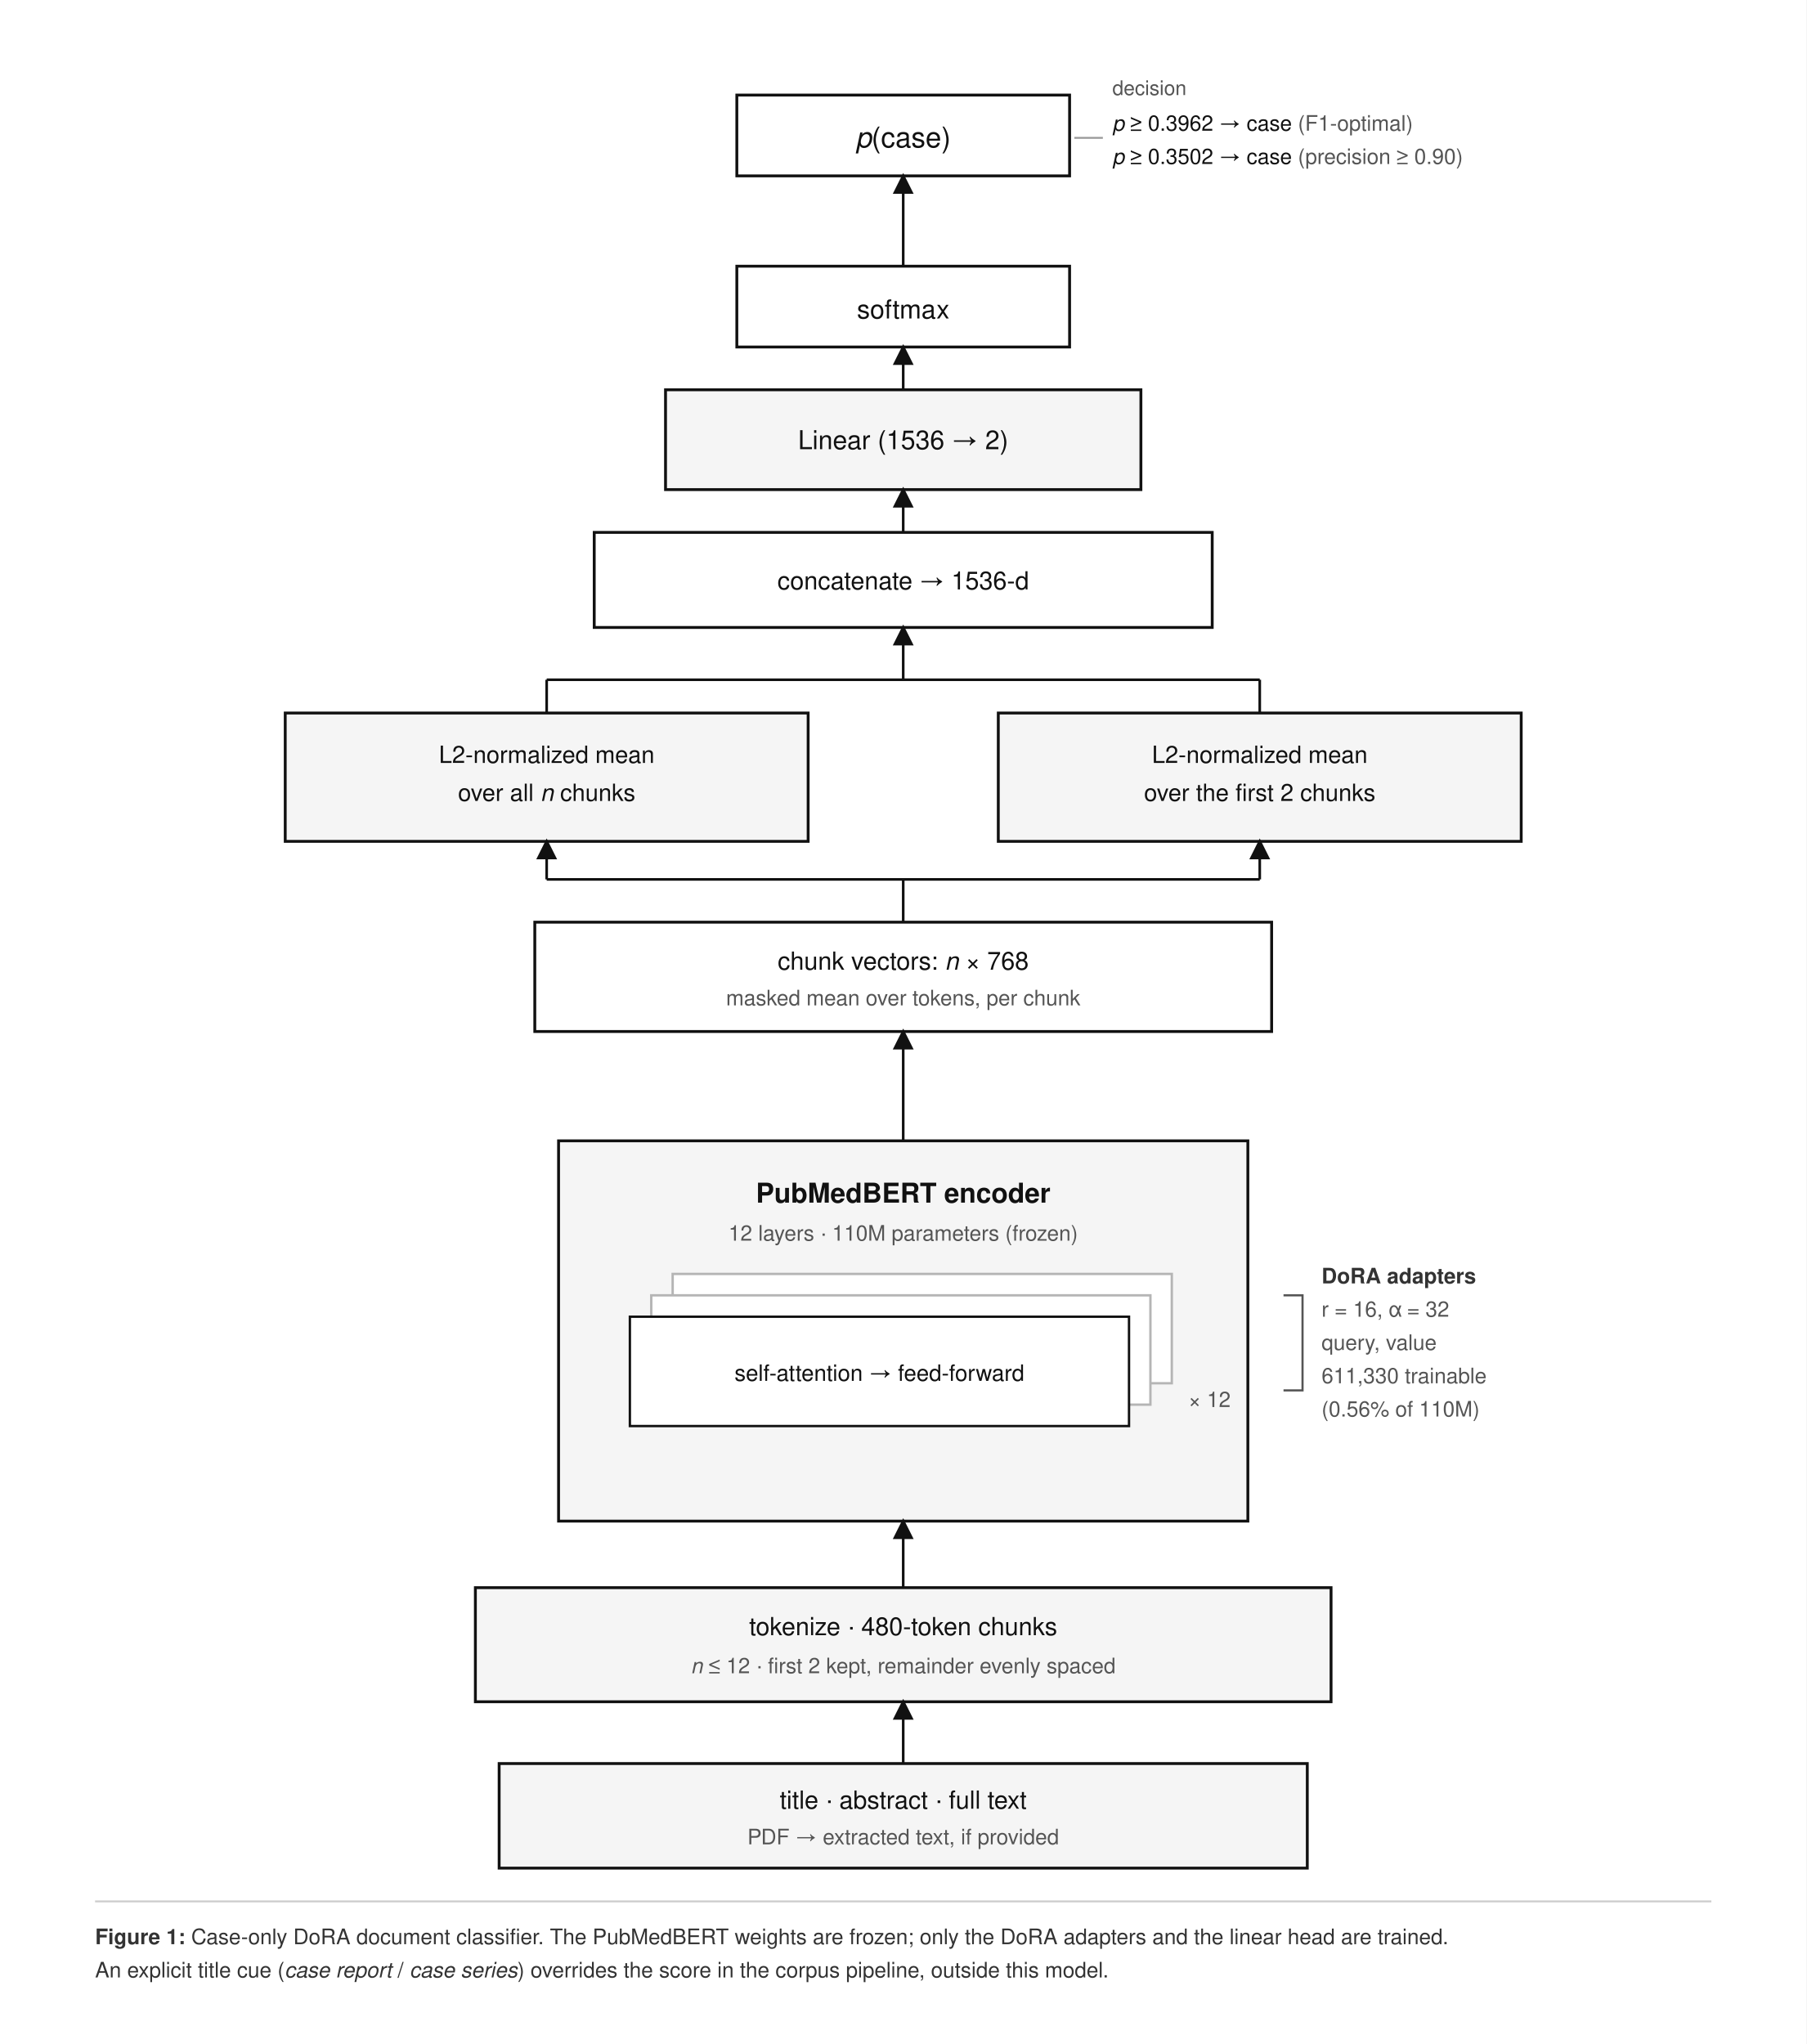
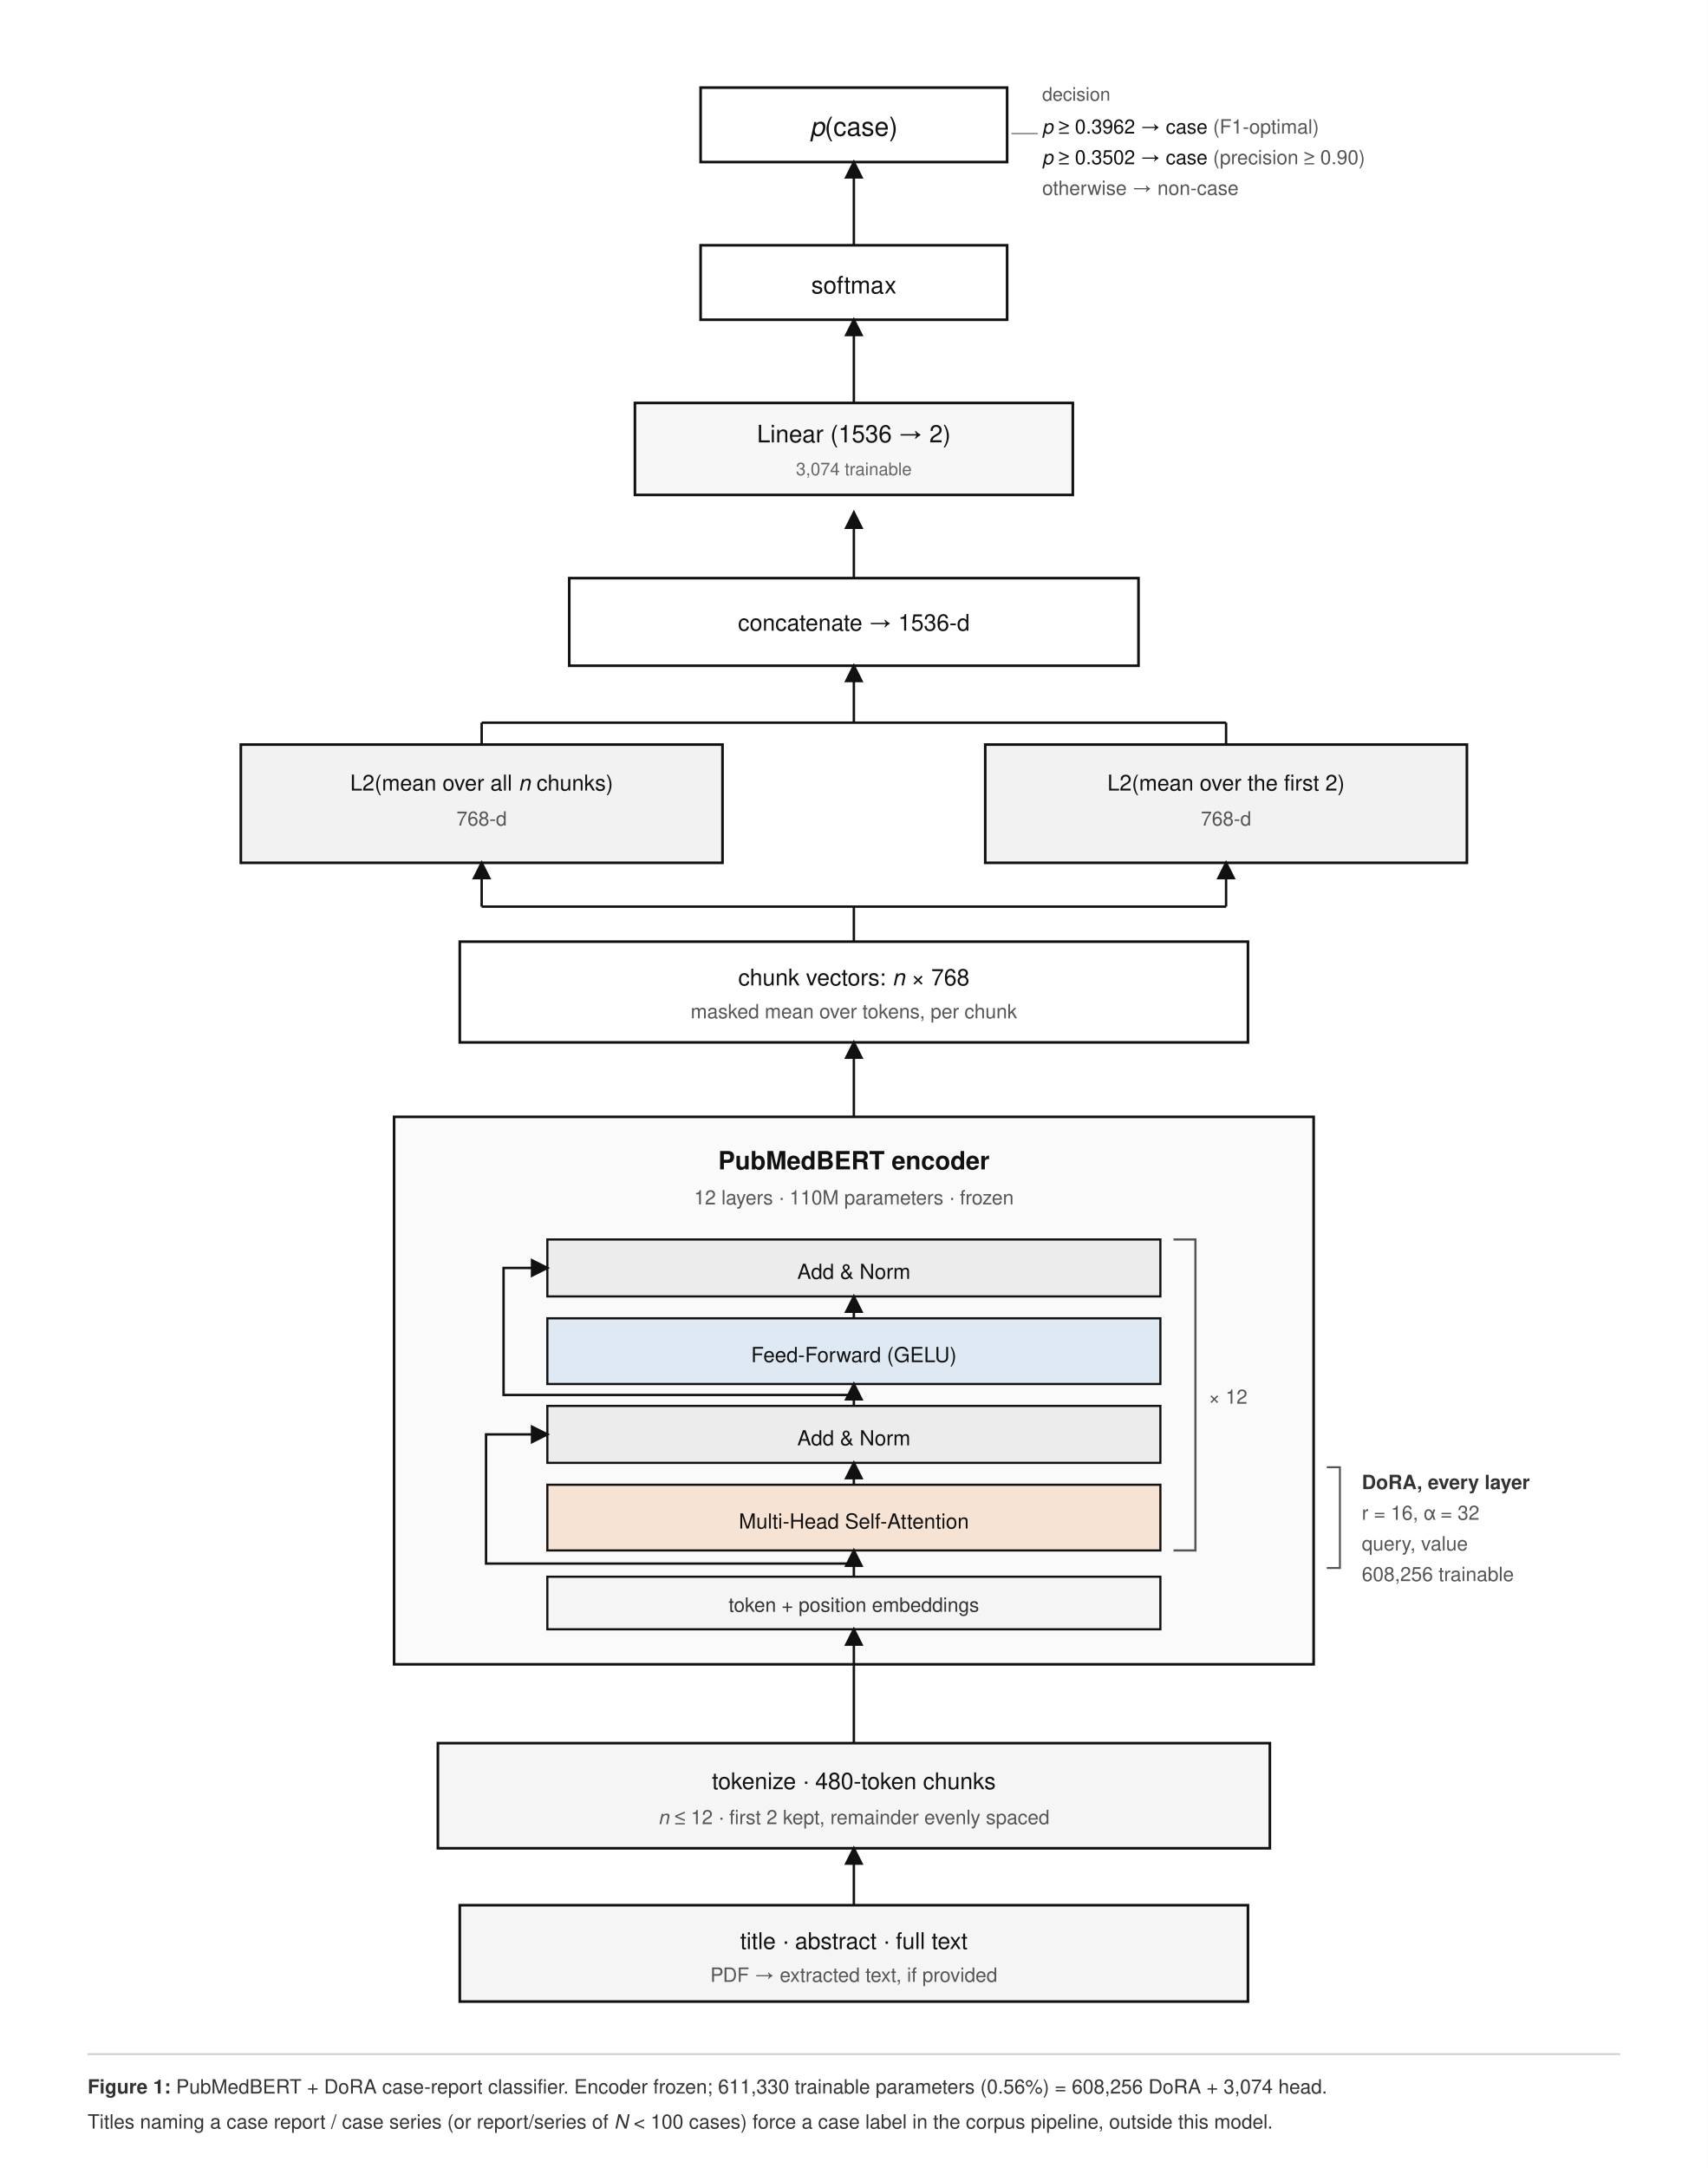
- <svg xmlns="http://www.w3.org/2000/svg" width="760" height="860" viewBox="0 0 760 860" role="img" aria-label="Figure 1: Case-only DoRA document classifier architecture">
-   <rect width="760" height="860" fill="#ffffff" />
+ <svg xmlns="http://www.w3.org/2000/svg" width="780" height="990" viewBox="0 0 780 990" role="img" aria-label="Figure 1: PubMedBERT + DoRA case-report classifier architecture">
+   <rect width="780" height="990" fill="#ffffff" />
  <g font-family="Helvetica Neue, Helvetica, Arial, sans-serif" fill="#111111">
-     <rect x="310" y="40" width="140" height="34" fill="#ffffff" stroke="#111111" stroke-width="1.2" />
-     <text x="380" y="62" font-size="12" text-anchor="middle">
+     <rect x="320" y="40" width="140" height="34" fill="#ffffff" stroke="#111111" stroke-width="1.2" />
+     <text x="390" y="62" font-size="12" text-anchor="middle">
      <tspan font-style="italic">p</tspan>(case)</text>
-     <text x="468" y="40" font-size="8.5" fill="#555555">decision</text>
-     <text x="468" y="55" font-size="9">
+     <line x1="462" y1="61" x2="474" y2="61" stroke="#999999" stroke-width="0.8" />
+     <text x="476" y="46" font-size="8.5" fill="#555555">decision</text>
+     <text x="476" y="61" font-size="9">
      <tspan font-style="italic">p</tspan> ≥ 0.3962 → case <tspan fill="#555555">(F1-optimal)</tspan>
    </text>
-     <text x="468" y="69" font-size="9">
+     <text x="476" y="75" font-size="9">
      <tspan font-style="italic">p</tspan> ≥ 0.3502 → case <tspan fill="#555555">(precision ≥ 0.90)</tspan>
    </text>
-     <line x1="452" y1="58" x2="464" y2="58" stroke="#999999" stroke-width="0.8" />
-     <rect x="310" y="112" width="140" height="34" fill="#ffffff" stroke="#111111" stroke-width="1.2" />
-     <text x="380" y="134" font-size="11" text-anchor="middle">softmax</text>
-     <rect x="280" y="164" width="200" height="42" fill="#f5f5f5" stroke="#111111" stroke-width="1.2" />
-     <text x="380" y="189" font-size="11" text-anchor="middle">Linear (1536 → 2)</text>
-     <rect x="250" y="224" width="260" height="40" fill="#ffffff" stroke="#111111" stroke-width="1.2" />
-     <text x="380" y="248" font-size="10.5" text-anchor="middle">concatenate → 1536-d</text>
-     <rect x="120" y="300" width="220" height="54" fill="#f5f5f5" stroke="#111111" stroke-width="1.2" />
-     <text x="230" y="321" font-size="10" text-anchor="middle">L2-normalized mean</text>
-     <text x="230" y="337" font-size="10" text-anchor="middle">over all <tspan font-style="italic">n</tspan> chunks</text>
-     <rect x="420" y="300" width="220" height="54" fill="#f5f5f5" stroke="#111111" stroke-width="1.2" />
-     <text x="530" y="321" font-size="10" text-anchor="middle">L2-normalized mean</text>
-     <text x="530" y="337" font-size="10" text-anchor="middle">over the first 2 chunks</text>
-     <rect x="225" y="388" width="310" height="46" fill="#ffffff" stroke="#111111" stroke-width="1.2" />
-     <text x="380" y="408" font-size="10.5" text-anchor="middle">chunk vectors: <tspan font-style="italic">n</tspan> × 768</text>
-     <text x="380" y="423" font-size="9" text-anchor="middle" fill="#555555">masked mean over tokens, per chunk</text>
-     <rect x="235" y="480" width="290" height="160" fill="#f5f5f5" stroke="#111111" stroke-width="1.2" />
-     <text x="380" y="506" font-size="11.5" text-anchor="middle" font-weight="bold">PubMedBERT encoder</text>
-     <text x="380" y="522" font-size="9" text-anchor="middle" fill="#555555">12 layers · 110M parameters (frozen)</text>
-     <rect x="283" y="536" width="210" height="46" fill="#ffffff" stroke="#b5b5b5" stroke-width="1" />
-     <rect x="274" y="545" width="210" height="46" fill="#ffffff" stroke="#b5b5b5" stroke-width="1" />
-     <rect x="265" y="554" width="210" height="46" fill="#ffffff" stroke="#111111" stroke-width="1" />
-     <text x="370" y="581" font-size="9.5" text-anchor="middle">self-attention → feed-forward</text>
-     <text x="500" y="592" font-size="9" fill="#555555">× 12</text>
-     <path d="M 540 545 L 548 545 L 548 585 L 540 585" fill="none" stroke="#555555" stroke-width="0.9" />
-     <text x="556" y="540" font-size="9" font-weight="bold" fill="#333333">DoRA adapters</text>
-     <text x="556" y="554" font-size="9" fill="#555555">r = 16, α = 32</text>
-     <text x="556" y="568" font-size="9" fill="#555555">query, value</text>
-     <text x="556" y="582" font-size="9" fill="#555555">611,330 trainable</text>
-     <text x="556" y="596" font-size="9" fill="#555555">(0.56% of 110M)</text>
-     <rect x="200" y="668" width="360" height="48" fill="#f5f5f5" stroke="#111111" stroke-width="1.2" />
-     <text x="380" y="688" font-size="10.5" text-anchor="middle">tokenize · 480-token chunks</text>
-     <text x="380" y="704" font-size="9" text-anchor="middle" fill="#555555">
+     <text x="476" y="89" font-size="9" fill="#555555">otherwise → non-case</text>
+     <rect x="320" y="112" width="140" height="34" fill="#ffffff" stroke="#111111" stroke-width="1.2" />
+     <text x="390" y="134" font-size="11" text-anchor="middle">softmax</text>
+     <rect x="290" y="184" width="200" height="42" fill="#f7f7f7" stroke="#111111" stroke-width="1.2" />
+     <text x="390" y="202" font-size="11" text-anchor="middle">Linear (1536 → 2)</text>
+     <text x="390" y="217" font-size="8" text-anchor="middle" fill="#666666">3,074 trainable</text>
+     <rect x="260" y="264" width="260" height="40" fill="#ffffff" stroke="#111111" stroke-width="1.2" />
+     <text x="390" y="288" font-size="10.5" text-anchor="middle">concatenate → 1536-d</text>
+     <rect x="110" y="340" width="220" height="54" fill="#f2f2f2" stroke="#111111" stroke-width="1.2" />
+     <text x="220" y="361" font-size="10" text-anchor="middle">L2(mean over all <tspan font-style="italic">n</tspan> chunks)</text>
+     <text x="220" y="377" font-size="9" text-anchor="middle" fill="#555555">768-d</text>
+     <rect x="450" y="340" width="220" height="54" fill="#f2f2f2" stroke="#111111" stroke-width="1.2" />
+     <text x="560" y="361" font-size="10" text-anchor="middle">L2(mean over the first 2)</text>
+     <text x="560" y="377" font-size="9" text-anchor="middle" fill="#555555">768-d</text>
+     <rect x="210" y="430" width="360" height="46" fill="#ffffff" stroke="#111111" stroke-width="1.2" />
+     <text x="390" y="450" font-size="10.5" text-anchor="middle">chunk vectors: <tspan font-style="italic">n</tspan> × 768</text>
+     <text x="390" y="465" font-size="9" text-anchor="middle" fill="#555555">masked mean over tokens, per chunk</text>
+     <rect x="180" y="510" width="420" height="250" fill="#fafafa" stroke="#111111" stroke-width="1.2" />
+     <text x="390" y="534" font-size="11.5" text-anchor="middle" font-weight="bold">PubMedBERT encoder</text>
+     <text x="390" y="550" font-size="9" text-anchor="middle" fill="#555555">12 layers · 110M parameters · frozen</text>
+     <rect x="250" y="566" width="280" height="26" fill="#ececec" stroke="#111111" stroke-width="1" />
+     <text x="390" y="584" font-size="9.5" text-anchor="middle">Add &amp; Norm</text>
+     <rect x="250" y="602" width="280" height="30" fill="#dfe9f3" stroke="#111111" stroke-width="1" />
+     <text x="390" y="622" font-size="9.5" text-anchor="middle">Feed-Forward (GELU)</text>
+     <rect x="250" y="642" width="280" height="26" fill="#ececec" stroke="#111111" stroke-width="1" />
+     <text x="390" y="660" font-size="9.5" text-anchor="middle">Add &amp; Norm</text>
+     <rect x="250" y="678" width="280" height="30" fill="#f6e3d3" stroke="#111111" stroke-width="1" />
+     <text x="390" y="698" font-size="9.5" text-anchor="middle">Multi-Head Self-Attention</text>
+     <rect x="250" y="720" width="280" height="24" fill="#f5f5f5" stroke="#111111" stroke-width="1" />
+     <text x="390" y="736" font-size="9" text-anchor="middle" fill="#333333">token + position embeddings</text>
+     <path d="M 536 566 L 546 566 L 546 708 L 536 708" fill="none" stroke="#555555" stroke-width="1" />
+     <text x="552" y="641" font-size="9" fill="#555555">× 12</text>
+     <path d="M 606 670 L 612 670 L 612 716 L 606 716" fill="none" stroke="#555555" stroke-width="0.9" />
+     <text x="622" y="680" font-size="9" font-weight="bold" fill="#333333">DoRA, every layer</text>
+     <text x="622" y="694" font-size="9" fill="#555555">r = 16, α = 32</text>
+     <text x="622" y="708" font-size="9" fill="#555555">query, value</text>
+     <text x="622" y="722" font-size="9" fill="#555555">608,256 trainable</text>
+     <rect x="200" y="796" width="380" height="48" fill="#f5f5f5" stroke="#111111" stroke-width="1.2" />
+     <text x="390" y="817" font-size="10.5" text-anchor="middle">tokenize · 480-token chunks</text>
+     <text x="390" y="833" font-size="9" text-anchor="middle" fill="#555555">
      <tspan font-style="italic">n</tspan> ≤ 12 · first 2 kept, remainder evenly spaced</text>
-     <rect x="210" y="742" width="340" height="44" fill="#f5f5f5" stroke="#111111" stroke-width="1.2" />
-     <text x="380" y="761" font-size="10.5" text-anchor="middle">title · abstract · full text</text>
-     <text x="380" y="776" font-size="9" text-anchor="middle" fill="#555555">PDF → extracted text, if provided</text>
+     <rect x="210" y="870" width="360" height="44" fill="#f5f5f5" stroke="#111111" stroke-width="1.2" />
+     <text x="390" y="890" font-size="10.5" text-anchor="middle">title · abstract · full text</text>
+     <text x="390" y="905" font-size="9" text-anchor="middle" fill="#555555">PDF → extracted text, if provided</text>
    <g stroke="#111111" stroke-width="1.1" fill="#111111">
-       <line x1="380" y1="112" x2="380" y2="79" />
-       <polygon points="380,74 376.5,81 383.5,81" />
-       <line x1="380" y1="164" x2="380" y2="151" />
-       <polygon points="380,146 376.5,153 383.5,153" />
-       <line x1="380" y1="224" x2="380" y2="211" />
-       <polygon points="380,206 376.5,213 383.5,213" />
-       <line x1="230" y1="300" x2="230" y2="286" />
-       <line x1="530" y1="300" x2="530" y2="286" />
-       <line x1="230" y1="286" x2="530" y2="286" />
-       <line x1="380" y1="286" x2="380" y2="269" />
-       <polygon points="380,264 376.5,271 383.5,271" />
-       <line x1="380" y1="388" x2="380" y2="370" />
-       <line x1="230" y1="370" x2="530" y2="370" />
-       <line x1="230" y1="370" x2="230" y2="359" />
-       <polygon points="230,354 226.5,361 233.5,361" />
-       <line x1="530" y1="370" x2="530" y2="359" />
-       <polygon points="530,354 526.5,361 533.5,361" />
-       <line x1="380" y1="480" x2="380" y2="439" />
-       <polygon points="380,434 376.5,441 383.5,441" />
-       <line x1="380" y1="668" x2="380" y2="645" />
-       <polygon points="380,640 376.5,647 383.5,647" />
-       <line x1="380" y1="742" x2="380" y2="721" />
-       <polygon points="380,716 376.5,723 383.5,723" />
+       <line x1="390" y1="112" x2="390" y2="79" />
+       <polygon points="390,74 386.5,81 393.5,81" />
+       <line x1="390" y1="184" x2="390" y2="151" />
+       <polygon points="390,146 386.5,153 393.5,153" />
+       <line x1="390" y1="264" x2="390" y2="239" />
+       <polygon points="390,234 386.5,241 393.5,241" />
+       <line x1="220" y1="340" x2="220" y2="330" />
+       <line x1="560" y1="340" x2="560" y2="330" />
+       <line x1="220" y1="330" x2="560" y2="330" />
+       <line x1="390" y1="330" x2="390" y2="309" />
+       <polygon points="390,304 386.5,311 393.5,311" />
+       <line x1="390" y1="430" x2="390" y2="414" />
+       <line x1="220" y1="414" x2="560" y2="414" />
+       <line x1="220" y1="414" x2="220" y2="399" />
+       <polygon points="220,394 216.5,401 223.5,401" />
+       <line x1="560" y1="414" x2="560" y2="399" />
+       <polygon points="560,394 556.5,401 563.5,401" />
+       <line x1="390" y1="510" x2="390" y2="481" />
+       <polygon points="390,476 386.5,483 393.5,483" />
+       <line x1="390" y1="796" x2="390" y2="749" />
+       <polygon points="390,744 386.5,751 393.5,751" />
+       <line x1="390" y1="870" x2="390" y2="849" />
+       <polygon points="390,844 386.5,851 393.5,851" />
+       <line x1="390" y1="720" x2="390" y2="713" />
+       <polygon points="390,708 386.5,715 393.5,715" />
+       <line x1="390" y1="678" x2="390" y2="673" />
+       <polygon points="390,668 386.5,675 393.5,675" />
+       <line x1="390" y1="642" x2="390" y2="637" />
+       <polygon points="390,632 386.5,639 393.5,639" />
+       <line x1="390" y1="602" x2="390" y2="597" />
+       <polygon points="390,592 386.5,599 393.5,599" />
+       <polyline points="390,714 222,714 222,655 244,655" fill="none" />
+       <polygon points="250,655 243,651.5 243,658.5" />
+       <polyline points="390,637 230,637 230,579 244,579" fill="none" />
+       <polygon points="250,579 243,575.5 243,582.5" />
    </g>
-     <line x1="40" y1="800" x2="720" y2="800" stroke="#cccccc" stroke-width="0.8" />
-     <text x="40" y="818" font-size="9" fill="#333333">
-       <tspan font-weight="bold">Figure 1:</tspan> Case-only DoRA document classifier. The PubMedBERT weights are frozen; only the DoRA adapters and the linear head are trained.</text>
-     <text x="40" y="832" font-size="9" fill="#333333">An explicit title cue (<tspan font-style="italic">case report</tspan> / <tspan font-style="italic">case series</tspan>) overrides the score in the corpus pipeline, outside this model.</text>
+     <line x1="40" y1="938" x2="740" y2="938" stroke="#cccccc" stroke-width="0.8" />
+     <text x="40" y="956" font-size="9" fill="#333333">
+       <tspan font-weight="bold">Figure 1:</tspan> PubMedBERT + DoRA case-report classifier. Encoder frozen; 611,330 trainable parameters (0.56%) = 608,256 DoRA + 3,074 head.</text>
+     <text x="40" y="972" font-size="9" fill="#333333">Titles naming a case report / case series (or report/series of <tspan font-style="italic">N</tspan> &lt; 100 cases) force a case label in the corpus pipeline, outside this model.</text>
  </g>
</svg>
